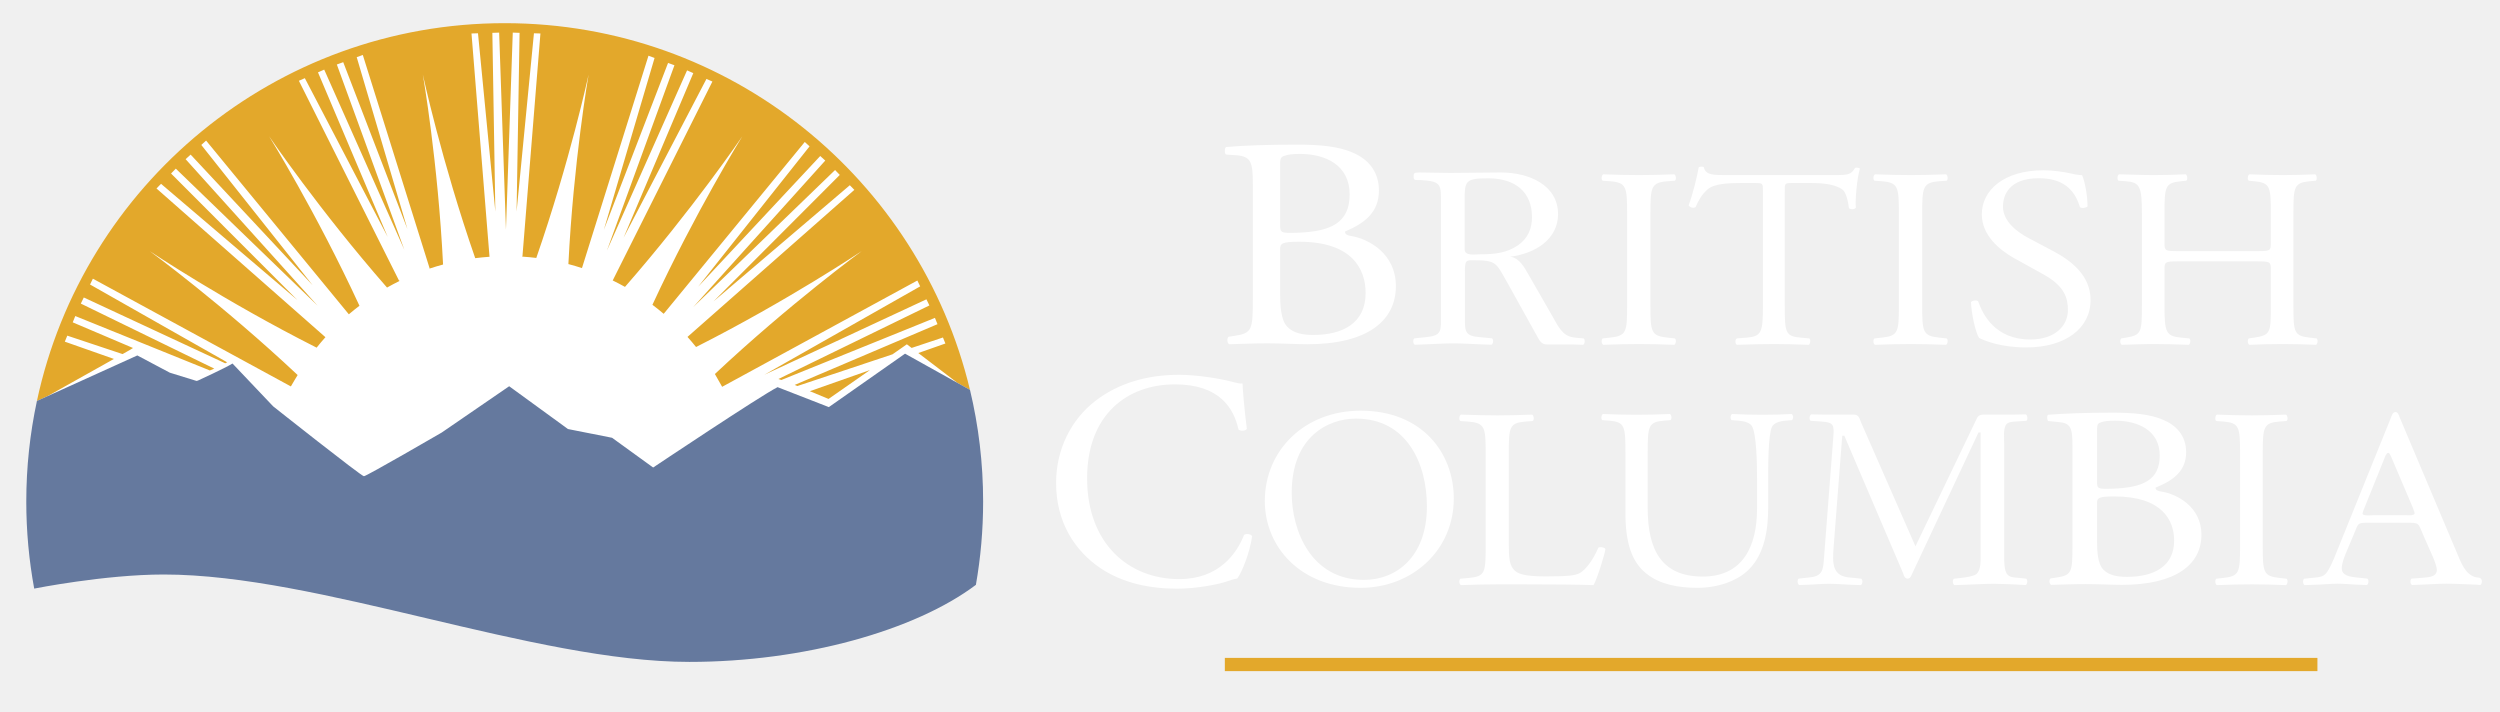
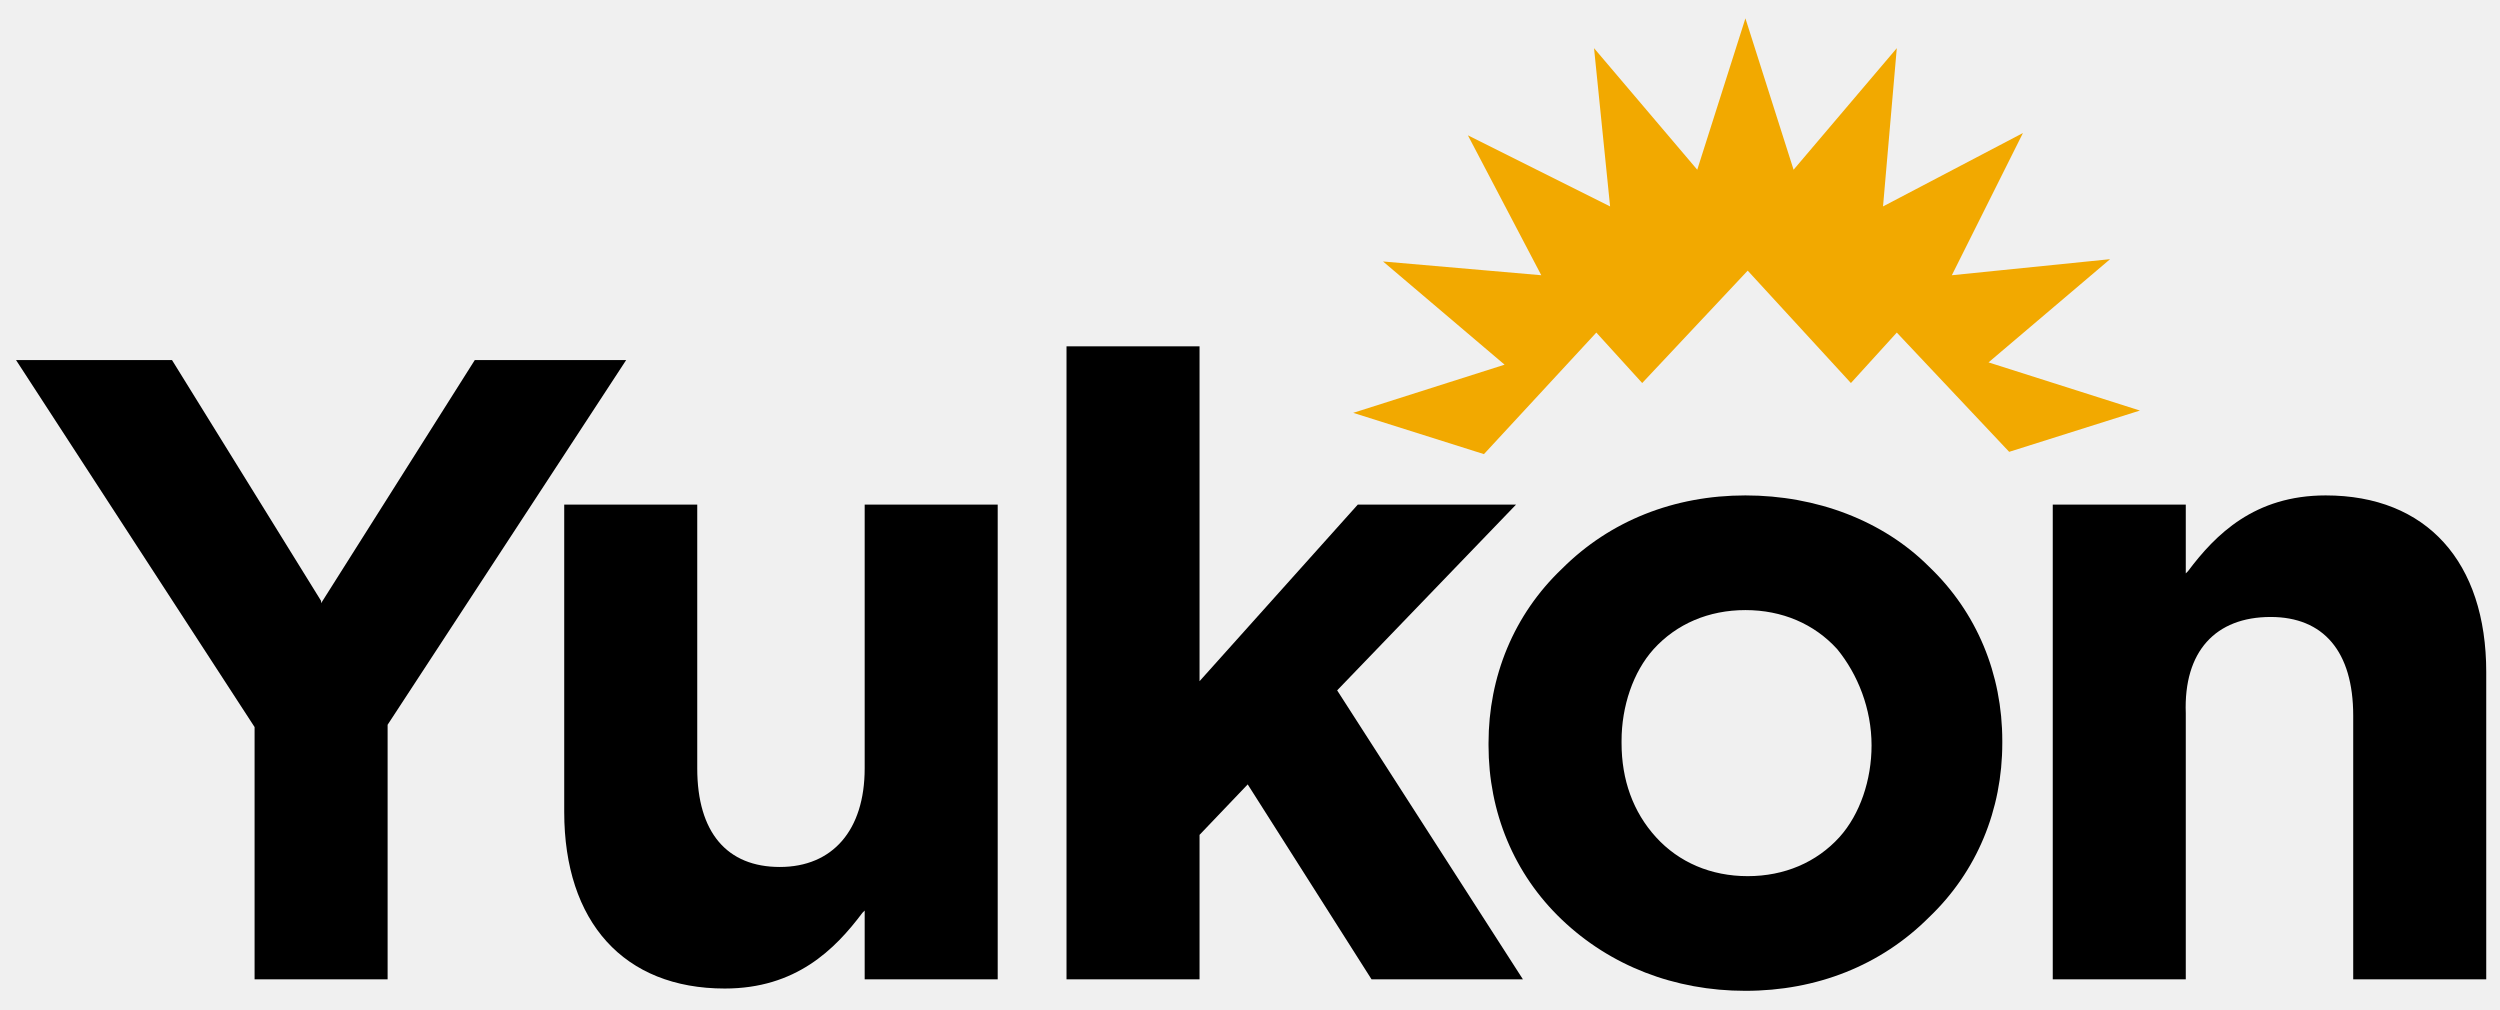
- <svg xmlns="http://www.w3.org/2000/svg" width="100%" height="100%" viewBox="0 0 720 205" version="1.1" xml:space="preserve" style="fill-rule:evenodd;clip-rule:evenodd;stroke-linejoin:round;stroke-miterlimit:1.414;">
-   <g id="BC-ID" transform="matrix(1,0,0,1,-62.647,-63.5055)">
-     <g transform="matrix(1,0,0,1,109.59,96.7796)">
-       <path d="M0,129.539C44.702,129.539 106.539,154.709 151.407,154.709C183.425,154.709 214.668,146.164 232.451,133.582C233.693,126.193 234.351,118.607 234.351,110.865C234.351,35.735 173.444,-25.17 98.314,-25.17C23.184,-25.17 -37.722,35.735 -37.722,110.865C-37.722,118.518 -37.08,126.018 -35.865,133.326C-30.962,132.418 -14.291,129.539 0,129.539" style="fill:white;fill-rule:nonzero;" />
-     </g>
-     <g>
-       <g transform="matrix(-1,0,0,1,1145.46,182.756)">
-         <rect x="415.397" y="70.22" width="314.664" height="3.815" style="fill:rgb(227,168,43);" />
-       </g>
-       <g transform="matrix(1,0,0,1,431.322,119.662)">
-         <path d="M0,28.483C0,31.591 0.191,35.992 2.012,37.892C3.833,39.877 6.708,40.308 9.582,40.308C18.108,40.308 24.623,36.857 24.623,28.225C24.623,21.406 20.791,13.464 5.558,13.464C0.384,13.464 0,13.982 0,15.708L0,28.483ZM0,8.457C0,10.876 0.096,11.047 4.982,10.876C14.754,10.529 20.025,7.939 20.025,-0.174C20.025,-8.633 13.029,-11.827 5.75,-11.827C3.641,-11.827 2.203,-11.654 1.342,-11.309C0.384,-11.05 0,-10.617 0,-9.066L0,8.457ZM-7.856,-3.022C-7.856,-9.409 -8.307,-11.101 -12.618,-11.448L-15.617,-11.654C-16.105,-12.042 -15.967,-13.772 -15.521,-13.812C-10.35,-14.273 -3.832,-14.502 5.078,-14.502C11.114,-14.502 16.863,-14.071 21.176,-12.086C25.295,-10.273 28.457,-6.821 28.457,-1.297C28.457,4.919 24.432,8.113 18.684,10.529C18.684,11.392 19.451,11.652 20.504,11.823C25.678,12.688 33.342,17.003 33.342,26.239C33.342,36.252 25.104,42.985 7.856,42.985C5.078,42.985 0.384,42.725 -3.641,42.725C-7.856,42.725 -11.113,42.9 -14.659,42.985C-15.234,42.725 -15.426,41.345 -14.851,40.826L-13.125,40.567C-8.049,39.79 -7.856,38.841 -7.856,29.778L-7.856,-3.022Z" style="fill:white;fill-rule:nonzero;" />
-       </g>
-       <g transform="matrix(1,0,0,1,531.258,151.384)">
-         <path d="M0,-26.248C0,-34.063 -0.164,-35.316 -4.992,-35.684L-7.039,-35.832C-7.531,-36.127 -7.365,-37.455 -6.875,-37.676C-2.783,-37.529 0,-37.455 3.436,-37.455C6.711,-37.455 9.492,-37.529 13.584,-37.676C14.076,-37.455 14.238,-36.127 13.748,-35.832L11.703,-35.684C6.873,-35.316 6.711,-34.063 6.711,-26.248L6.711,0.001C6.711,7.815 6.873,8.848 11.703,9.365L13.748,9.585C14.238,9.88 14.076,11.206 13.584,11.428C9.492,11.28 6.711,11.206 3.436,11.206C0,11.206 -2.783,11.28 -6.875,11.428C-7.365,11.206 -7.531,10.027 -7.039,9.585L-4.992,9.365C-0.164,8.848 0,7.815 0,0.001L0,-26.248Z" style="fill:white;fill-rule:nonzero;" />
-       </g>
-       <g transform="matrix(1,0,0,1,576.66,122.703)">
-         <path d="M0,28.829C0,36.57 0.152,37.676 4.602,38.045L7.055,38.266C7.514,38.56 7.361,39.886 6.902,40.109C2.531,39.961 -0.076,39.886 -3.145,39.886C-6.211,39.886 -8.895,39.961 -13.801,40.109C-14.262,39.886 -14.416,38.635 -13.801,38.266L-11.041,38.045C-6.67,37.676 -6.289,36.57 -6.289,28.829L-6.289,-4.13C-6.289,-6.415 -6.289,-6.487 -8.588,-6.487L-12.805,-6.487C-16.102,-6.487 -20.318,-6.34 -22.236,-4.645C-24.076,-3.023 -24.844,-1.4 -25.686,0.442C-26.301,0.885 -27.373,0.516 -27.68,-0.074C-26.455,-3.391 -25.303,-8.11 -24.768,-11.059C-24.535,-11.206 -23.539,-11.28 -23.311,-11.059C-22.85,-8.701 -20.318,-8.774 -16.791,-8.774L14.262,-8.774C18.402,-8.774 19.092,-8.921 20.242,-10.838C20.627,-10.985 21.471,-10.911 21.623,-10.618C20.779,-7.593 20.242,-1.622 20.473,0.59C20.166,1.18 18.863,1.18 18.48,0.738C18.25,-1.107 17.713,-3.834 16.562,-4.645C14.799,-5.9 11.887,-6.487 7.668,-6.487L2.225,-6.487C-0.076,-6.487 0,-6.415 0,-3.982L0,28.829Z" style="fill:white;fill-rule:nonzero;" />
-       </g>
-       <g transform="matrix(1,0,0,1,609.525,151.384)">
-         <path d="M0,-26.248C0,-34.063 -0.164,-35.316 -4.992,-35.684L-7.039,-35.832C-7.529,-36.127 -7.365,-37.455 -6.875,-37.676C-2.783,-37.529 0,-37.455 3.438,-37.455C6.711,-37.455 9.492,-37.529 13.584,-37.676C14.076,-37.455 14.24,-36.127 13.75,-35.832L11.701,-35.684C6.873,-35.316 6.711,-34.063 6.711,-26.248L6.711,0.001C6.711,7.815 6.873,8.848 11.701,9.365L13.75,9.585C14.24,9.88 14.076,11.206 13.584,11.428C9.492,11.28 6.711,11.206 3.438,11.206C0,11.206 -2.783,11.28 -6.875,11.428C-7.365,11.206 -7.529,10.027 -7.039,9.585L-4.992,9.365C-0.164,8.848 0,7.815 0,0.001L0,-26.248Z" style="fill:white;fill-rule:nonzero;" />
-       </g>
-       <g transform="matrix(1,0,0,1,646.199,112.546)">
-         <path d="M0,51.021C-7.309,51.021 -11.92,49.104 -13.572,48.294C-14.617,46.671 -15.748,41.437 -15.922,37.971C-15.486,37.455 -14.182,37.308 -13.834,37.75C-12.527,41.51 -8.961,48.734 1.131,48.734C8.439,48.734 12.006,44.68 12.006,40.256C12.006,37.013 11.223,33.4 4.871,29.934L-3.393,25.362C-7.742,22.93 -12.789,18.727 -12.789,12.682C-12.789,5.677 -6.352,0 4.959,0C7.654,0 10.787,0.442 13.049,0.958C14.18,1.253 15.398,1.4 16.094,1.4C16.877,3.172 17.662,7.3 17.662,10.396C17.312,10.839 15.92,11.059 15.486,10.617C14.355,7.079 12.006,2.286 3.654,2.286C-4.873,2.286 -6.699,7.079 -6.699,10.469C-6.699,14.746 -2.523,17.844 0.695,19.539L7.654,23.225C13.137,26.1 18.531,30.376 18.531,37.381C18.531,45.491 11.311,51.021 0,51.021" style="fill:white;fill-rule:nonzero;" />
-       </g>
-       <g transform="matrix(1,0,0,1,689.988,137.744)">
-         <path d="M0,1.032C-3.807,1.032 -3.965,1.179 -3.965,3.391L-3.965,13.788C-3.965,21.529 -3.568,22.562 0.875,23.005L3.174,23.225C3.65,23.52 3.492,24.845 3.016,25.068C-1.268,24.92 -3.965,24.845 -7.061,24.845C-10.473,24.845 -13.17,24.993 -16.264,25.068C-16.738,24.845 -16.898,23.667 -16.422,23.225L-15.074,23.005C-10.629,22.267 -10.473,21.529 -10.473,13.788L-10.473,-12.755C-10.473,-20.497 -11.025,-21.749 -15.152,-22.044L-17.215,-22.192C-17.691,-22.487 -17.533,-23.815 -17.057,-24.036C-13.17,-23.962 -10.473,-23.815 -7.061,-23.815C-3.965,-23.815 -1.268,-23.889 2.143,-24.036C2.619,-23.815 2.777,-22.487 2.303,-22.192L0.793,-22.044C-3.807,-21.602 -3.965,-20.497 -3.965,-12.755L-3.965,-4.277C-3.965,-1.992 -3.807,-1.917 0,-1.917L22.691,-1.917C26.5,-1.917 26.658,-1.992 26.658,-4.277L26.658,-12.755C26.658,-20.497 26.5,-21.602 21.82,-22.044L20.312,-22.192C19.836,-22.487 19.994,-23.815 20.471,-24.036C24.121,-23.889 26.818,-23.815 30.07,-23.815C33.164,-23.815 35.861,-23.889 39.432,-24.036C39.908,-23.815 40.066,-22.487 39.59,-22.192L37.926,-22.044C33.324,-21.602 33.164,-20.497 33.164,-12.755L33.164,13.788C33.164,21.529 33.324,22.488 37.926,23.005L39.83,23.225C40.305,23.52 40.146,24.845 39.672,25.068C35.861,24.92 33.164,24.845 30.07,24.845C26.818,24.845 23.961,24.92 20.471,25.068C19.994,24.845 19.836,23.667 20.312,23.225L21.82,23.005C26.658,22.267 26.658,21.529 26.658,13.788L26.658,3.391C26.658,1.179 26.5,1.032 22.691,1.032L0,1.032Z" style="fill:white;fill-rule:nonzero;" />
-       </g>
-       <g transform="matrix(1,0,0,1,378.059,225.481)">
-         <path d="M0,-46.469C6.521,-51.542 14.829,-54.034 24.12,-54.034C28.943,-54.034 35.731,-53.056 39.931,-51.898C41.003,-51.631 41.628,-51.452 42.432,-51.542C42.521,-49.494 42.968,-43.888 43.682,-38.457C43.236,-37.834 41.896,-37.744 41.271,-38.278C39.931,-44.331 35.911,-51.276 22.958,-51.276C9.29,-51.276 -2.323,-42.64 -2.323,-24.214C-2.323,-5.521 9.558,4.806 24.208,4.806C35.731,4.806 40.824,-2.672 42.878,-7.925C43.504,-8.368 44.845,-8.192 45.201,-7.568C44.577,-2.939 42.253,2.935 40.913,4.628C39.841,4.806 38.77,5.162 37.787,5.516C35.821,6.231 29.39,7.565 23.672,7.565C15.633,7.565 7.951,5.964 1.429,1.6C-5.718,-3.296 -11.256,-11.394 -11.256,-22.877C-11.256,-32.76 -6.789,-41.216 0,-46.469" style="fill:white;fill-rule:nonzero;" />
-       </g>
-       <g transform="matrix(1,0,0,1,473.596,205.226)">
-         <path d="M0,4.129C0,-8.037 -5.65,-21.161 -20.437,-21.161C-28.488,-21.161 -38.938,-15.926 -38.938,0.222C-38.938,11.133 -33.365,25.29 -18.115,25.29C-8.824,25.29 0,18.654 0,4.129M-46.681,2.58C-46.681,-12.166 -35.068,-23.446 -19.12,-23.446C-1.238,-23.446 7.742,-11.134 7.742,1.843C7.742,16.737 -4.18,27.575 -19.12,27.575C-36.306,27.575 -46.681,15.851 -46.681,2.58" style="fill:white;fill-rule:nonzero;" />
-       </g>
-       <g transform="matrix(1,0,0,1,568.678,214.072)">
-         <path d="M0,-12.606C0,-17.177 -0.156,-25.658 -1.486,-27.868C-2.033,-28.753 -3.439,-29.27 -5.393,-29.418L-7.346,-29.565C-7.814,-30.081 -7.66,-31.039 -7.191,-31.335C-4.221,-31.188 -1.328,-31.113 1.719,-31.113C5.002,-31.113 7.113,-31.188 9.926,-31.333C10.551,-30.964 10.473,-30.007 10.082,-29.565L8.205,-29.418C6.252,-29.27 4.766,-28.606 4.299,-27.647C3.205,-25.215 3.205,-16.735 3.205,-12.606L3.205,-4.275C3.205,2.141 2.109,8.923 -2.266,13.346C-5.627,16.812 -11.41,18.729 -17.193,18.729C-22.586,18.729 -27.979,17.77 -31.809,14.674C-35.951,11.431 -37.904,6.048 -37.904,-2.725L-37.904,-20.127C-37.904,-27.794 -38.061,-29.048 -42.592,-29.418L-44.547,-29.565C-45.016,-29.86 -44.861,-31.112 -44.393,-31.335C-40.482,-31.188 -37.826,-31.113 -34.699,-31.113C-31.496,-31.113 -28.916,-31.188 -25.088,-31.333C-24.619,-31.112 -24.461,-29.86 -24.93,-29.565L-26.807,-29.418C-31.34,-29.048 -31.496,-27.794 -31.496,-20.127L-31.496,-4.201C-31.496,7.669 -27.588,15.486 -15.631,15.486C-4.299,15.486 0,7.079 0,-4.126L0,-12.606Z" style="fill:white;fill-rule:nonzero;" />
-       </g>
-       <g transform="matrix(1,0,0,1,666.6,194.862)">
-         <path d="M0,24.575C0,27.256 0.172,31.053 1.812,32.692C3.455,34.405 6.047,34.777 8.637,34.777C16.326,34.777 22.199,31.798 22.199,24.351C22.199,18.468 18.744,11.619 5.01,11.619C0.344,11.619 0,12.063 0,13.554L0,24.575ZM0,7.297C0,9.384 0.086,9.532 4.49,9.384C13.303,9.086 18.053,6.852 18.053,-0.149C18.053,-7.447 11.748,-10.203 5.182,-10.203C3.281,-10.203 1.986,-10.054 1.209,-9.755C0.344,-9.532 0,-9.16 0,-7.82L0,7.297ZM-7.084,-2.606C-7.084,-8.117 -7.43,-9.532 -11.316,-9.829L-14.082,-10.098C-14.396,-10.382 -14.564,-11.874 -13.996,-11.916C-9.33,-12.265 -3.457,-12.51 4.578,-12.51C10.02,-12.51 15.201,-12.138 19.09,-10.427C22.805,-8.862 25.654,-5.883 25.654,-1.116C25.654,4.244 22.025,7.001 16.844,9.086C16.844,9.831 17.533,10.054 18.484,10.203C23.15,10.947 30.061,14.672 30.061,22.638C30.061,31.276 22.631,37.085 7.082,37.085C4.578,37.085 0.344,36.862 -3.283,36.862C-7.084,36.862 -10.021,37.01 -13.217,37.085C-13.736,36.862 -13.91,35.671 -13.391,35.225L-11.836,35.001C-7.256,34.331 -7.084,33.511 -7.084,25.693L-7.084,-2.606Z" style="fill:white;fill-rule:nonzero;" />
-       </g>
-       <g transform="matrix(1,0,0,1,488.92,139.247)">
-         <path d="M0,-2.505C-1.486,-2.505 -4.457,-1.952 -4.457,-3.925L-4.457,-18.068C-4.457,-23.597 -4.281,-24.388 2.359,-24.388C10.135,-24.388 14.941,-20.439 14.941,-13.171C14.941,-10.01 13.805,-7.087 10.922,-5.112C7.602,-2.82 4.018,-2.505 0,-2.505M29.828,21.723L27.781,21.546C27.367,21.502 27,21.45 26.65,21.392C23.656,20.862 22.457,18.196 21.047,15.722L13.971,3.397C12.748,1.343 11.438,-1.422 8.641,-1.816C15.893,-2.686 22.447,-6.872 22.447,-14.061C22.447,-22.358 14.232,-26.07 5.932,-26.07C0.951,-26.07 -3.588,-25.935 -8.656,-25.935C-11.451,-25.935 -14.777,-26.07 -17.572,-26.07C-19.125,-26.07 -19.145,-25.754 -19.145,-24.885C-19.145,-23.603 -18.604,-23.962 -16.959,-23.869C-11.055,-23.537 -11.281,-22.436 -11.281,-17.38L-11.281,14.933C-11.281,19.557 -10.881,20.938 -15.736,21.373C-15.736,21.373 -16.48,21.45 -16.902,21.495L-18.959,21.706C-19.451,22.147 -19.285,23.327 -18.795,23.548C-17.701,23.508 -15.762,23.432 -15.762,23.432C-13.074,23.352 -10.387,23.147 -7.699,23.147C-4.996,23.147 -2.41,23.355 0.248,23.433L0.248,23.435C1.191,23.465 2.188,23.498 3.279,23.537C3.771,23.316 3.936,22.137 3.443,21.695L1.373,21.499C0.951,21.454 0.225,21.389 0.225,21.389C-4.678,21.057 -4.377,19.674 -4.377,14.933L-4.377,2.766C-4.377,2.055 -4.467,0.16 -3.941,-0.394C-3.504,-0.87 -2.719,-0.79 -2.02,-0.79C4.623,-0.79 4.533,-0.157 7.68,5.373L16.242,20.778C16.941,21.964 17.465,23.464 19.215,23.464L26.652,23.464C27.59,23.494 28.576,23.525 29.664,23.565C30.154,23.344 30.318,22.164 29.828,21.723" style="fill:white;fill-rule:nonzero;" />
-       </g>
-       <g transform="matrix(1,0,0,1,490.523,220.737)">
-         <path d="M0,-26.541C0,-34.282 -0.162,-35.464 -5.27,-35.832L-7.299,-35.979C-7.785,-36.274 -7.623,-37.6 -7.137,-37.823C-2.594,-37.675 0.162,-37.602 3.406,-37.602C6.57,-37.602 9.326,-37.675 13.383,-37.82C13.869,-37.6 14.031,-36.274 13.545,-35.979L11.598,-35.832C6.814,-35.464 6.65,-34.282 6.65,-26.541L6.65,-0.882C6.65,3.763 6.895,5.68 8.354,7.08C9.246,7.89 10.787,8.776 17.193,8.776C24.088,8.776 25.791,8.48 27.09,7.818C28.711,6.932 30.82,4.279 32.441,0.518C32.93,0.151 34.469,0.443 34.469,0.96C34.469,1.772 32.197,9.293 31.062,11.282C26.928,11.135 19.221,11.061 10.867,11.061L3.406,11.061C0,11.061 -2.594,11.135 -7.137,11.282C-7.623,11.061 -7.785,9.881 -7.299,9.439L-4.865,9.219C-0.162,8.776 0,7.743 0,0.003L0,-26.541Z" style="fill:white;fill-rule:nonzero;" />
-       </g>
-       <g transform="matrix(1,0,0,1,707.787,220.59)">
-         <path d="M0,-26.248C0,-34.062 -0.158,-35.317 -4.855,-35.686L-6.848,-35.832C-7.324,-36.128 -7.166,-37.453 -6.686,-37.677C-2.707,-37.528 0,-37.455 3.346,-37.455C6.531,-37.455 9.238,-37.528 13.221,-37.674C13.697,-37.453 13.857,-36.128 13.379,-35.832L11.387,-35.686C6.689,-35.317 6.531,-34.062 6.531,-26.248L6.531,0.002C6.531,7.817 6.689,8.849 11.387,9.365L13.379,9.586C13.857,9.881 13.697,11.207 13.221,11.429C9.238,11.281 6.531,11.207 3.346,11.207C0,11.207 -2.707,11.281 -6.686,11.429C-7.166,11.207 -7.324,10.027 -6.848,9.586L-4.855,9.365C-0.158,8.849 0,7.817 0,0.002L0,-26.248Z" style="fill:white;fill-rule:nonzero;" />
-       </g>
-       <g transform="matrix(1,0,0,1,644.158,184.926)">
-         <path d="M0,45.012C-0.408,44.968 -1.172,44.908 -1.172,44.908C-2.01,44.824 -2.764,44.703 -3.359,44.053C-4.393,42.955 -4.307,39.827 -4.307,38.575L-4.307,6.268C-4.307,4.859 -4.65,1.809 -3.617,0.712C-3.1,0.135 -2.025,0.038 -1.068,-0.016L-1.068,-0.02C-0.486,-0.064 -0.473,-0.066 0.037,-0.091L2.084,-0.237C2.574,-0.533 2.41,-1.859 1.92,-2.081C0.826,-2.043 -0.168,-2.057 -1.113,-2.028L-1.113,-2.024L-9.813,-2.024C-10.76,-2.024 -11.621,-2.024 -12.137,-1.007L-29.863,35.916L-45.521,0.245C-46.039,-1.007 -46.123,-2.024 -47.76,-2.024L-56.814,-2.024C-57.758,-2.053 -58.799,-2.043 -59.893,-2.081C-60.383,-1.859 -60.549,-0.533 -60.057,-0.237L-58.01,-0.091C-57.588,-0.057 -56.824,-0.005 -56.824,-0.005C-53.428,0.213 -53.217,0.972 -53.525,4.547L-56.193,39.2C-56.426,42.68 -56.617,44.519 -60.262,44.858C-60.262,44.858 -61.031,44.954 -61.455,44.999L-63.5,45.221C-63.992,45.661 -63.828,46.841 -63.336,47.062C-62.258,47.022 -60.34,46.966 -60.34,46.966C-58.492,46.875 -56.611,46.711 -54.729,46.711C-52.699,46.711 -50.666,46.903 -48.633,46.984L-48.633,46.988C-47.691,47.017 -46.695,47.05 -45.602,47.088C-45.109,46.867 -44.945,45.688 -45.438,45.246L-47.482,45.025C-48.021,44.983 -48.625,44.923 -48.625,44.923C-53.885,44.563 -53.768,40.85 -53.439,36.308L-50.943,4.079L-50.34,4.079L-33.389,43.739C-33.219,44.286 -32.961,45.225 -32.1,45.225C-31.324,45.225 -31.066,44.366 -30.809,43.816L-11.707,3.137L-11.104,3.137L-11.104,38.575C-11.104,39.983 -10.932,42.878 -12.395,43.972C-13.158,44.541 -15.645,44.883 -15.645,44.883C-15.986,44.937 -16.346,44.987 -16.754,45.03L-18.799,45.25C-19.291,45.692 -19.127,46.871 -18.635,47.093C-17.557,47.054 -15.645,46.994 -15.645,46.994C-12.871,46.917 -10.053,46.711 -7.232,46.711C-5.205,46.711 -1.234,46.904 -1.234,46.904C-0.289,46.933 0.789,47.036 1.883,47.075C2.375,46.854 2.539,45.675 2.047,45.234L0,45.012Z" style="fill:white;fill-rule:nonzero;" />
-       </g>
-       <g transform="matrix(1,0,0,1,755.639,202.306)">
-         <path d="M0,9.582L-9.574,9.582C-9.908,9.582 -12.572,9.895 -12.572,9.114C-12.572,8.879 -12.406,8.41 -12.322,8.177L-6.576,-6.051C-6.41,-6.442 -5.828,-8.397 -5.162,-8.397C-4.662,-8.397 -3.996,-6.364 -3.83,-6.051L1.832,7.237C1.832,7.394 2.414,8.645 2.414,8.958C2.414,9.818 0.5,9.582 0,9.582M21.494,27.832L21.219,27.611C20.811,27.568 20.447,27.519 20.105,27.462C16.916,26.75 15.674,22.91 14.496,20.174L-1.912,-18.66C-2.076,-19.126 -2.4,-20.131 -3.051,-20.131C-3.945,-20.131 -4.187,-19.048 -4.432,-18.431L-20.107,20.329C-20.678,21.799 -22.139,25.36 -23.195,26.44C-24.004,27.269 -25.059,27.428 -26.182,27.544C-26.182,27.544 -27.066,27.628 -27.488,27.674L-29.416,27.87C-29.906,28.311 -29.742,29.491 -29.252,29.713C-28.158,29.674 -26.219,29.603 -26.219,29.603C-24.074,29.574 -21.93,29.303 -19.783,29.303C-17.977,29.303 -16.172,29.495 -14.369,29.575C-14.369,29.575 -12.43,29.644 -11.336,29.686C-10.846,29.463 -10.682,28.283 -11.172,27.842L-13.219,27.62C-13.625,27.578 -14.328,27.512 -14.328,27.512C-16.215,27.303 -18.564,26.966 -18.564,24.892C-18.564,23.5 -17.914,21.875 -17.428,20.637L-14.992,14.837C-13.771,12.053 -14.26,11.741 -11.012,11.741L0.037,11.741C3.936,11.741 3.365,11.741 5.074,15.689L7.672,21.565C8.078,22.573 8.809,24.274 8.809,25.36C8.809,27.303 6.686,27.431 4.703,27.599C4.703,27.599 4.045,27.654 3.475,27.698L1.506,27.841C1.016,28.282 1.18,29.462 1.672,29.684C2.764,29.644 4.703,29.565 4.703,29.565C7.014,29.481 9.34,29.303 11.57,29.303C14.416,29.303 17.262,29.496 20.105,29.577L20.105,29.574C21.039,29.603 20.25,29.636 21.33,29.675C21.82,29.453 21.984,28.273 21.494,27.832" style="fill:white;fill-rule:nonzero;" />
-       </g>
-     </g>
-     <g transform="matrix(1,0,0,1,295.886,172.31)">
-       <path d="M0,3.86L5.379,6.09L17.308,-2.23L0,3.86Z" style="fill:rgb(227,168,43);fill-rule:nonzero;" />
-     </g>
-     <g transform="matrix(1,0,0,1,95.4546,82.2982)">
-       <path d="M0,84.581L-14.139,79.606L-13.43,77.874L2.493,83.183L2.562,83.144L4.663,81.953L5.501,81.428L-11.862,74.042L-11.128,72.226L27.626,87.9L28.904,87.37L-9.531,68.64L-8.674,66.88L32.056,85.836L32.619,85.55L-6.873,63.15L-6.062,61.468L50.967,92.499C51.434,91.636 52.412,90.063 52.914,89.217C31.232,68.831 10.309,53.525 10.309,53.525C10.309,53.525 31.826,67.935 58.382,81.332C59.259,80.237 59.979,79.358 60.916,78.319L12.264,35.487L13.57,34.146L52.837,67.613L16.458,31.182L17.82,29.772L58.664,69.245L20.644,27.046L22.098,25.735L57.238,63.363L25.165,22.951L26.546,21.695L67.658,71.727C68.721,70.81 69.604,70.12 70.716,69.268C58.28,42.356 44.699,20.464 44.699,20.464C44.699,20.464 59.154,41.742 78.657,64.026C79.848,63.355 81.056,62.712 82.29,62.107L82.083,61.973L53.271,4.472L54.984,3.719L78.855,49.457L58.772,2.05L60.563,1.255L83.646,53.153L64.201,-0.216L66.041,-0.887L84.527,47.166L69.927,-2.319L71.68,-2.965L90.9,58.411L90.863,58.573L90.911,58.554C92.189,58.125 93.489,57.747 94.796,57.391C93.333,27.911 88.972,2.693 88.972,2.693C88.972,2.693 94.372,27.689 104.054,55.56C105.402,55.394 106.759,55.253 108.127,55.161L108.084,55.097L108.252,55.097L108.156,54.956L102.982,-9.15L104.852,-9.209L109.85,42.143L108.991,-9.335L110.947,-9.401L112.909,47.365L114.869,-9.402L116.829,-9.335L115.968,42.143L120.967,-9.208L122.836,-9.15L117.662,54.956L117.565,55.097L117.593,55.097L117.579,55.117L117.664,55.117C119.002,55.201 120.329,55.335 121.646,55.493C131.315,27.649 136.706,2.693 136.706,2.693C136.706,2.693 132.358,27.835 130.888,57.261C132.208,57.61 133.514,57.993 134.801,58.415L153.953,-2.748L155.708,-2.101L141.106,47.384L159.594,-0.669L161.432,0.003L141.986,53.371L165.069,1.472L166.862,2.268L146.778,49.676L170.65,3.937L172.362,4.69L143.652,61.985L143.701,62.005C144.884,62.581 146.042,63.196 147.188,63.832C166.607,41.619 180.979,20.464 180.979,20.464C180.979,20.464 167.491,42.206 155.091,68.987C156.199,69.823 157.283,70.687 158.335,71.586L198.964,22.098L200.35,23.355L168.273,63.767L203.416,26.139L204.867,27.451L166.846,69.648L207.69,30.175L209.053,31.585L172.674,68.017L211.941,34.552L213.247,35.89L165.189,78.239L165.217,78.268C166.056,79.203 166.864,80.168 167.657,81.148C194.045,67.805 215.369,53.525 215.369,53.525C215.369,53.525 194.649,68.682 173.08,88.922C173.671,89.908 174.625,91.592 175.17,92.608L231.391,61.997L232.204,63.682L187.325,89.135L234.003,67.412L234.859,69.172L191.381,90.358L192.215,90.649L236.456,72.755L237.191,74.572L196.069,92.063L196.838,92.382L224.24,83.247L228.37,80.364L229.741,81.411L238.758,78.405L239.467,80.135L231.666,82.88L242.937,91.481L246.549,93.495C232.058,32.917 177.566,-12.12 112.548,-12.12C46.388,-12.12 -8.873,34.514 -22.179,96.701C-22.008,96.618 -21.843,96.541 -21.672,96.457L-20.021,95.709L-19.008,95.236L0,84.581Z" style="fill:rgb(227,168,43);fill-rule:nonzero;" />
-     </g>
-     <g transform="matrix(1,0,0,1,72.4966,186.474)">
-       <path d="M0,46.548C0,46.548 20.325,42.489 37.291,42.489C81.993,42.489 143.83,67.66 188.698,67.66C221.612,67.66 253.714,58.631 271.209,45.467C272.576,37.679 273.292,29.669 273.292,21.489C273.292,10.411 271.977,-0.358 269.507,-10.681L250.802,-21.112L228.855,-5.721L214.091,-11.47C209.093,-8.944 178.257,11.677 178.257,11.677L166.422,3.11L153.724,0.595L136.792,-11.732L117.37,1.602C117.37,1.602 95.701,14.184 94.957,14.184C94.209,14.184 68.813,-5.949 68.813,-5.949L57.112,-18.276C55.119,-17.018 47.16,-13.366 47.16,-13.366L46.751,-13.258L39.049,-15.64L29.696,-20.601L1.286,-7.719C1.115,-7.635 0.95,-7.557 0.779,-7.474C-1.22,1.865 -2.28,11.553 -2.28,21.489C-2.28,30.047 -1.494,38.422 0,46.548" style="fill:rgb(101,121,158);fill-rule:nonzero;" />
-     </g>
-   </g>
+ <svg xmlns="http://www.w3.org/2000/svg" width="109" height="44" viewBox="0 0 109 44" fill="none">
+   <path d="M99 26.9C101.3 26.9 102.6 28.4 102.6 31.2V42.7H108.4V29.3C108.4 24.5 105.8 21.6 101.4 21.6C98.3 21.6 96.6 23.3 95.4 24.9L95.3 25V22H89.5V42.7H95.3V31.1C95.2 28.4 96.6 26.9 99 26.9Z" fill="black" />
+   <path d="M81.6 32.5C81.6 34 81.1 35.5 80.2 36.5C79.2 37.6 77.8 38.2 76.2 38.2C74.6 38.2 73.2 37.6 72.2 36.5C71.2 35.4 70.7 34 70.7 32.4V32.3C70.7 30.8 71.2 29.3 72.1 28.3C73.1 27.2 74.5 26.6 76.1 26.6C77.7 26.6 79.1 27.2 80.1 28.3C81 29.4 81.6 30.9 81.6 32.5ZM76.1 21.6C73 21.6 70.2 22.7 68.1 24.8C66 26.8 64.9 29.5 64.9 32.4V32.5C64.9 35.4 66 38.1 68.1 40.1C70.2 42.1 73 43.2 76.1 43.2C79.2 43.2 82 42.1 84.1 40C86.2 38 87.3 35.3 87.3 32.4V32.3C87.3 29.4 86.2 26.7 84.1 24.7C82.1 22.7 79.2 21.6 76.1 21.6Z" fill="black" />
+   <path d="M59.8 42.7H66.4L58.3 30.1L66.1 22H59.2L52.3 29.7V15.1H46.5V42.7H52.3V36.4L54.4 34.2L59.8 42.7Z" fill="black" />
+   <path d="M31.6 43.1C34.7 43.1 36.4 41.4 37.6 39.8L37.7 39.7V42.7H43.5V22H37.7V33.5C37.7 36.2 36.3 37.8 34 37.8C31.7 37.8 30.4 36.3 30.4 33.5V22H24.6V35.4C24.6 40.2 27.2 43.1 31.6 43.1Z" fill="black" />
+   <path d="M20.7 15.7L14 26.3V26.2L7.5 15.7H0.7L11.1 31.7V42.7H16.9V31.6L27.3 15.7H20.7Z" fill="black" />
+   <path d="M76.1 0.8L74 7.4L69.5 2.1L70.2 9L64 5.9L67.2 12L60.3 11.4L65.6 15.9L59 18L64.7 19.8L69.6 14.5L71.6 16.7L76.2 11.8L80.7 16.7L82.7 14.5L87.6 19.7L93.3 17.9L86.7 15.8L92 11.3L85.1 12L88.2 5.8L82.1 9L82.7 2.1L78.2 7.4L76.1 0.8Z" fill="#F2A900" />
</svg>
